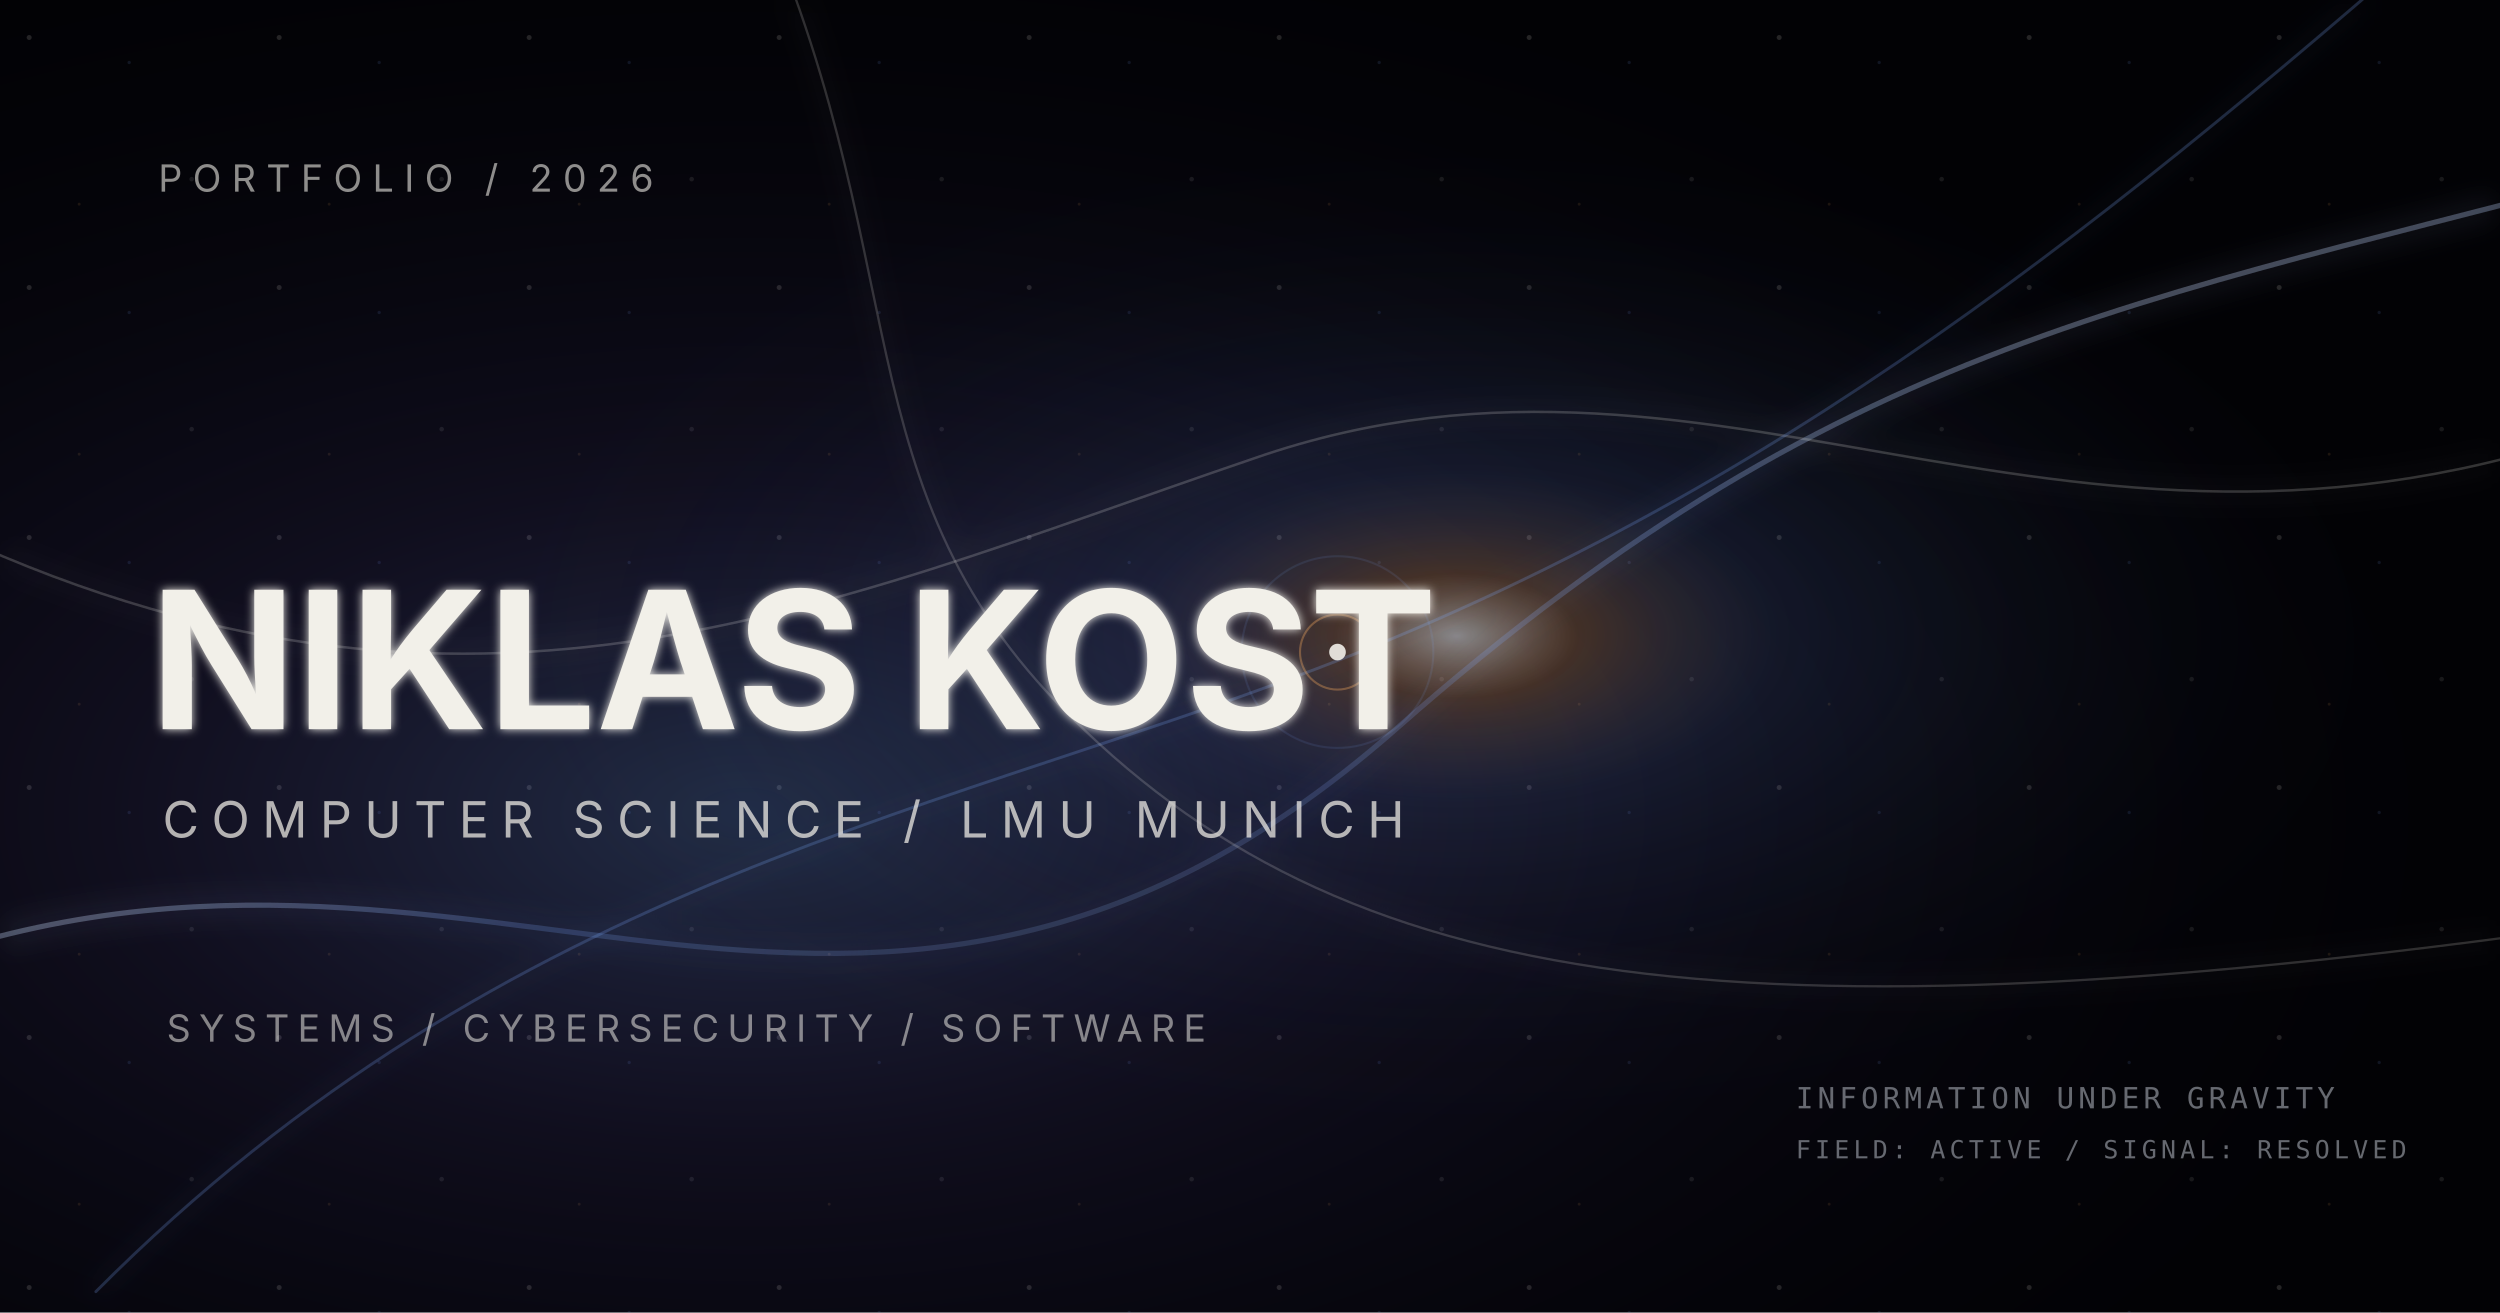
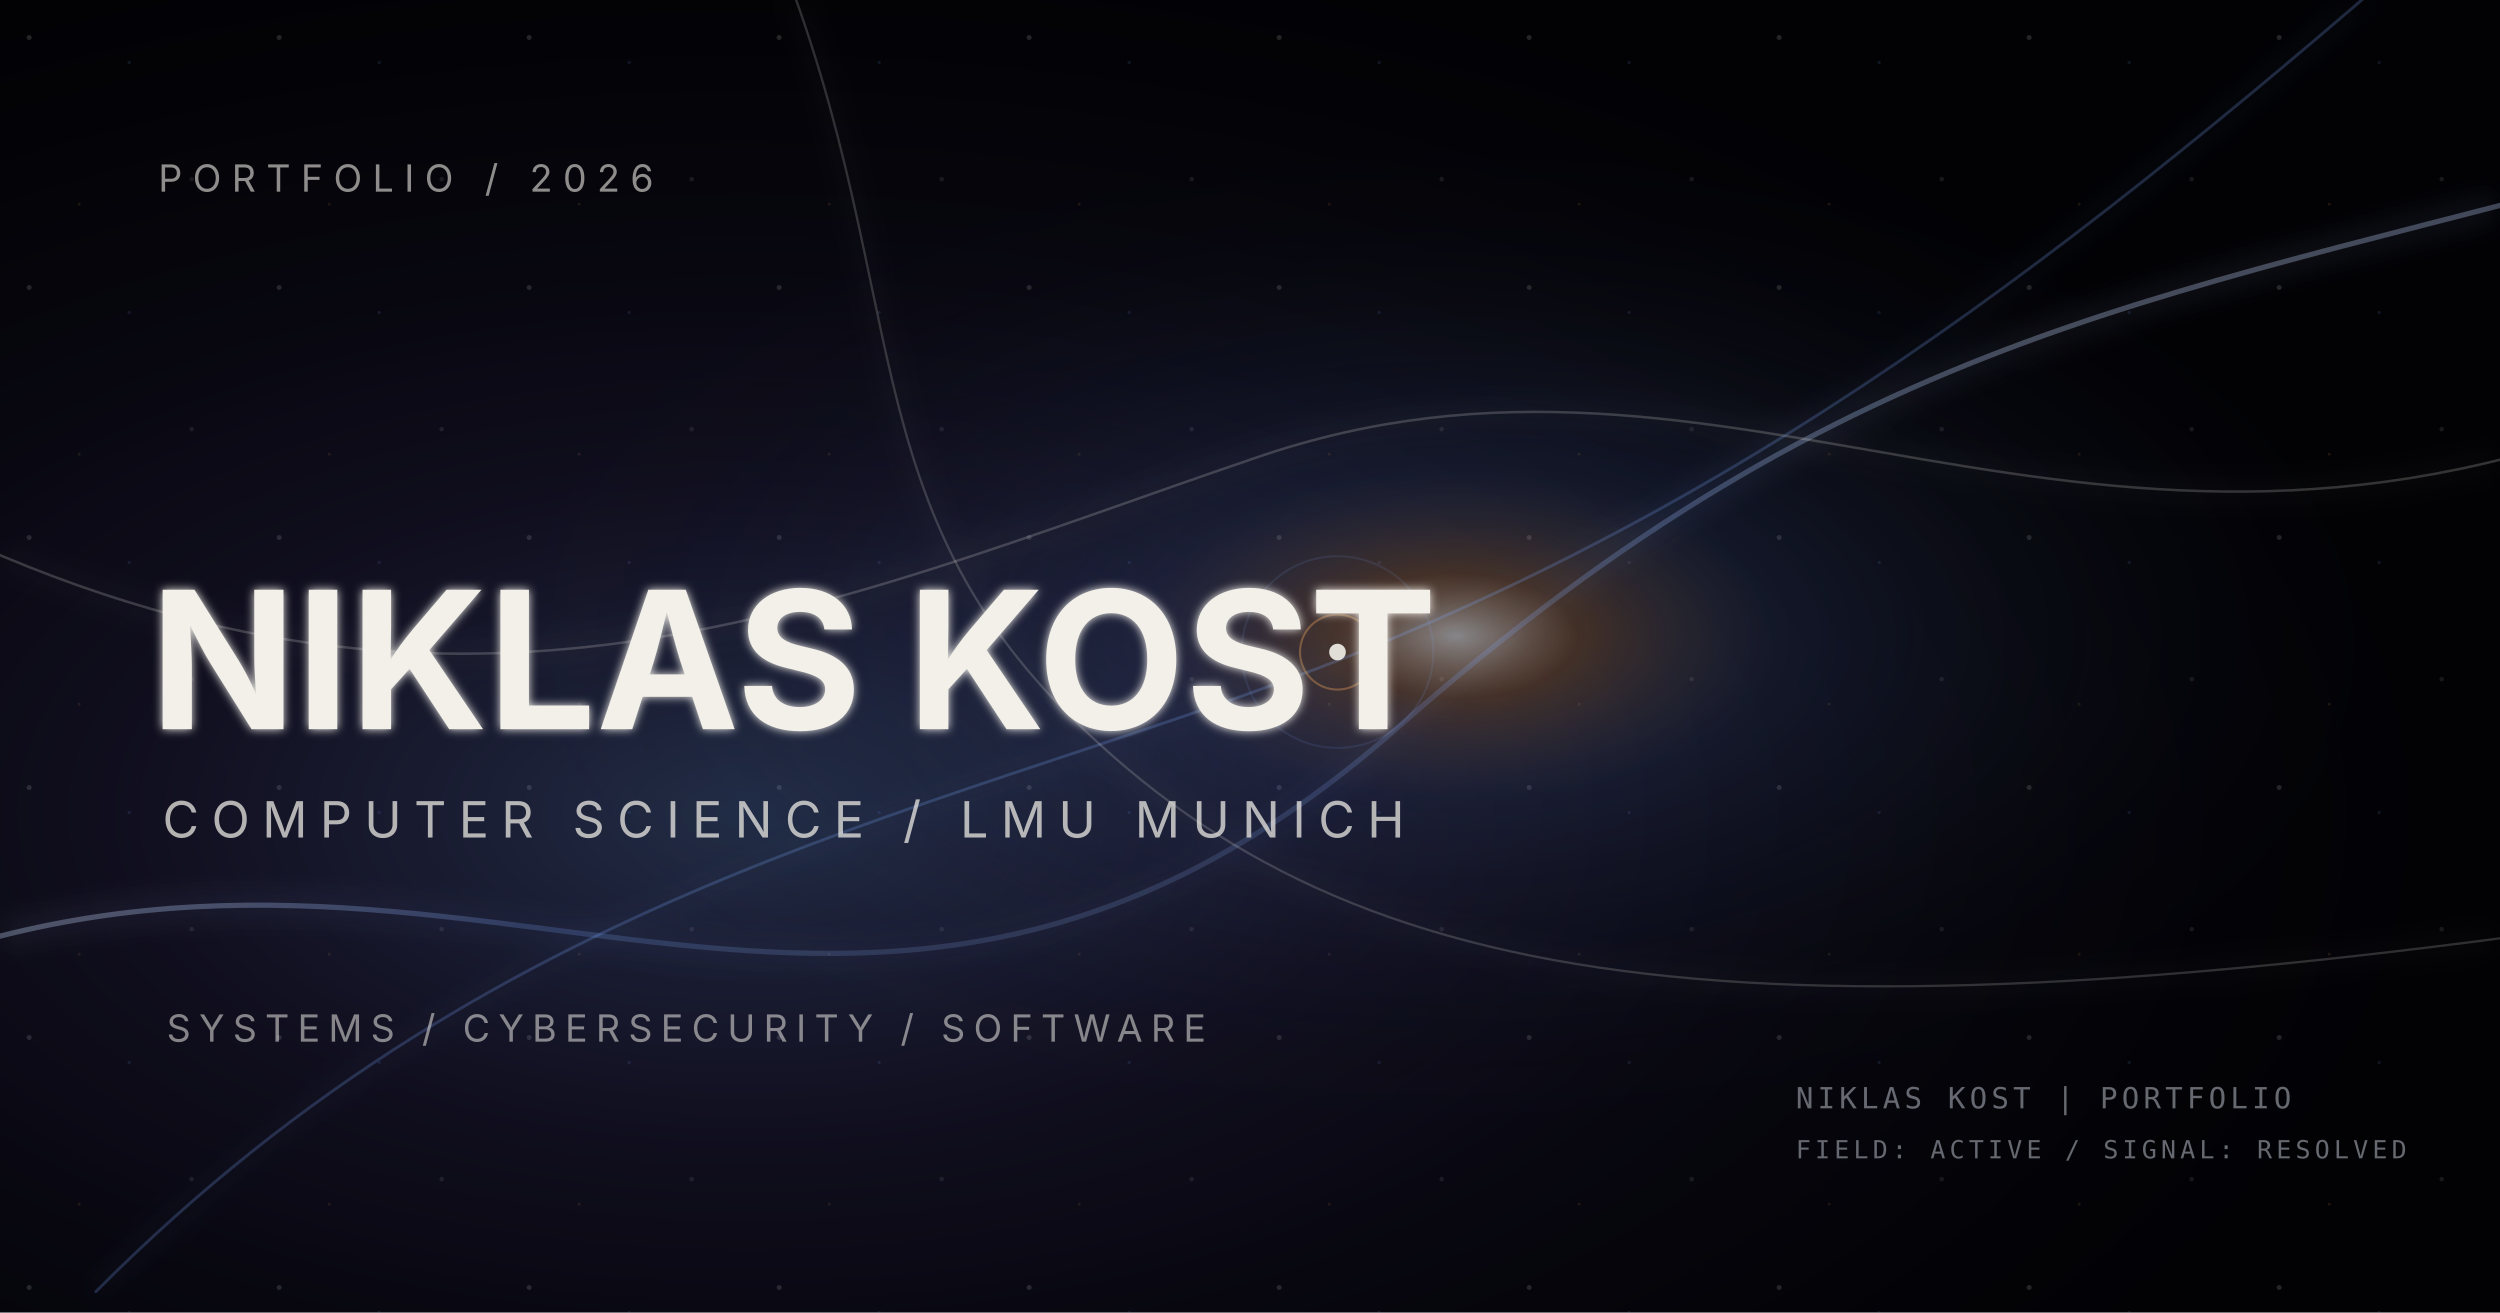
<svg xmlns="http://www.w3.org/2000/svg" width="1200" height="630" viewBox="0 0 1200 630" role="img" aria-labelledby="title desc">
  <defs>
    <radialGradient id="core" cx="54%" cy="49%" r="52%">
      <stop offset="0" stop-color="#f2f0e9" stop-opacity="0.72" />
      <stop offset="0.12" stop-color="#e8a15b" stop-opacity="0.34" />
      <stop offset="0.32" stop-color="#7aa7ff" stop-opacity="0.14" />
      <stop offset="1" stop-color="#020205" stop-opacity="0" />
    </radialGradient>
    <radialGradient id="blueWake" cx="30%" cy="62%" r="72%">
      <stop offset="0" stop-color="#7aa7ff" stop-opacity="0.26" />
      <stop offset="0.35" stop-color="#7567d8" stop-opacity="0.12" />
      <stop offset="1" stop-color="#020205" stop-opacity="0" />
    </radialGradient>
    <linearGradient id="arc" x1="0" y1="0" x2="1" y2="1">
      <stop offset="0" stop-color="#f2f0e9" stop-opacity="0" />
      <stop offset="0.42" stop-color="#f2f0e9" stop-opacity="0.58" />
      <stop offset="0.58" stop-color="#7aa7ff" stop-opacity="0.28" />
      <stop offset="1" stop-color="#f2f0e9" stop-opacity="0" />
    </linearGradient>
    <filter id="softGlow" x="-30%" y="-30%" width="160%" height="160%">
      <feGaussianBlur stdDeviation="7" result="blur" />
      <feMerge>
        <feMergeNode in="blur" />
        <feMergeNode in="SourceGraphic" />
      </feMerge>
    </filter>
    <filter id="textGlow" x="-20%" y="-20%" width="140%" height="140%">
      <feGaussianBlur stdDeviation="2.2" result="blur" />
      <feMerge>
        <feMergeNode in="blur" />
        <feMergeNode in="SourceGraphic" />
      </feMerge>
    </filter>
    <pattern id="field" width="120" height="120" patternUnits="userSpaceOnUse">
      <circle cx="14" cy="18" r="1.2" fill="#f2f0e9" opacity="0.34" />
      <circle cx="62" cy="30" r="0.8" fill="#7aa7ff" opacity="0.28" />
      <circle cx="92" cy="86" r="1.1" fill="#f2f0e9" opacity="0.22" />
      <circle cx="38" cy="98" r="0.7" fill="#e8a15b" opacity="0.28" />
    </pattern>
    <mask id="fadeEdges">
      <rect width="1200" height="630" fill="white" />
      <rect width="1200" height="120" fill="url(#edgeFade)" />
    </mask>
    <linearGradient id="edgeFade" x1="0" y1="0" x2="0" y2="1">
      <stop offset="0" stop-color="black" />
      <stop offset="1" stop-color="white" />
    </linearGradient>
  </defs>
  <rect width="1200" height="630" fill="#020205" />
  <rect width="1200" height="630" fill="url(#field)" opacity="0.42" />
  <rect width="1200" height="630" fill="url(#blueWake)" />
  <ellipse cx="662" cy="310" rx="468" ry="238" fill="url(#core)" opacity="0.75" />
  <g filter="url(#softGlow)" fill="none" stroke-linecap="round">
    <path d="M-90 482 C210 340 402 585 670 350 C892 154 1042 144 1300 72" stroke="url(#arc)" stroke-width="2.5" opacity="0.74" />
    <path d="M-60 238 C210 380 390 292 602 220 C832 140 1002 310 1280 194" stroke="#f2f0e9" stroke-width="1.2" opacity="0.2" />
    <path d="M46 620 C245 420 458 390 650 314 C870 226 1030 92 1214 -70" stroke="#7aa7ff" stroke-width="1.4" opacity="0.22" />
    <path d="M348 -80 C444 112 398 224 508 338 C644 478 834 506 1288 438" stroke="#f2f0e9" stroke-width="1.1" opacity="0.18" />
  </g>
  <g opacity="0.9">
    <circle cx="642" cy="313" r="4" fill="#f2f0e9" />
    <circle cx="642" cy="313" r="18" fill="none" stroke="#e8a15b" stroke-opacity="0.42" />
    <circle cx="642" cy="313" r="46" fill="none" stroke="#7aa7ff" stroke-opacity="0.12" />
  </g>
  <g font-family="Inter, Geist, Arial, sans-serif" fill="#f2f0e9">
    <text x="76" y="92" font-size="18" letter-spacing="5" opacity="0.58">PORTFOLIO / 2026</text>
    <text x="72" y="350" font-size="92" font-weight="700" letter-spacing="0" filter="url(#textGlow)">NIKLAS KOST</text>
    <text x="78" y="402" font-size="24" letter-spacing="6" opacity="0.72">COMPUTER SCIENCE / LMU MUNICH</text>
    <text x="80" y="500" font-size="18" letter-spacing="4" opacity="0.52">SYSTEMS / CYBERSECURITY / SOFTWARE</text>
  </g>
  <g font-family="IBM Plex Mono, Consolas, monospace" fill="#8c9099" opacity="0.72">
-     <text x="862" y="532" font-size="14" letter-spacing="2">INFORMATION UNDER GRAVITY</text>
+     <text x="862" y="532" font-size="14" letter-spacing="2">NIKLAS KOST | PORTFOLIO</text>
    <text x="862" y="556" font-size="12" letter-spacing="2">FIELD: ACTIVE / SIGNAL: RESOLVED</text>
  </g>
</svg>
